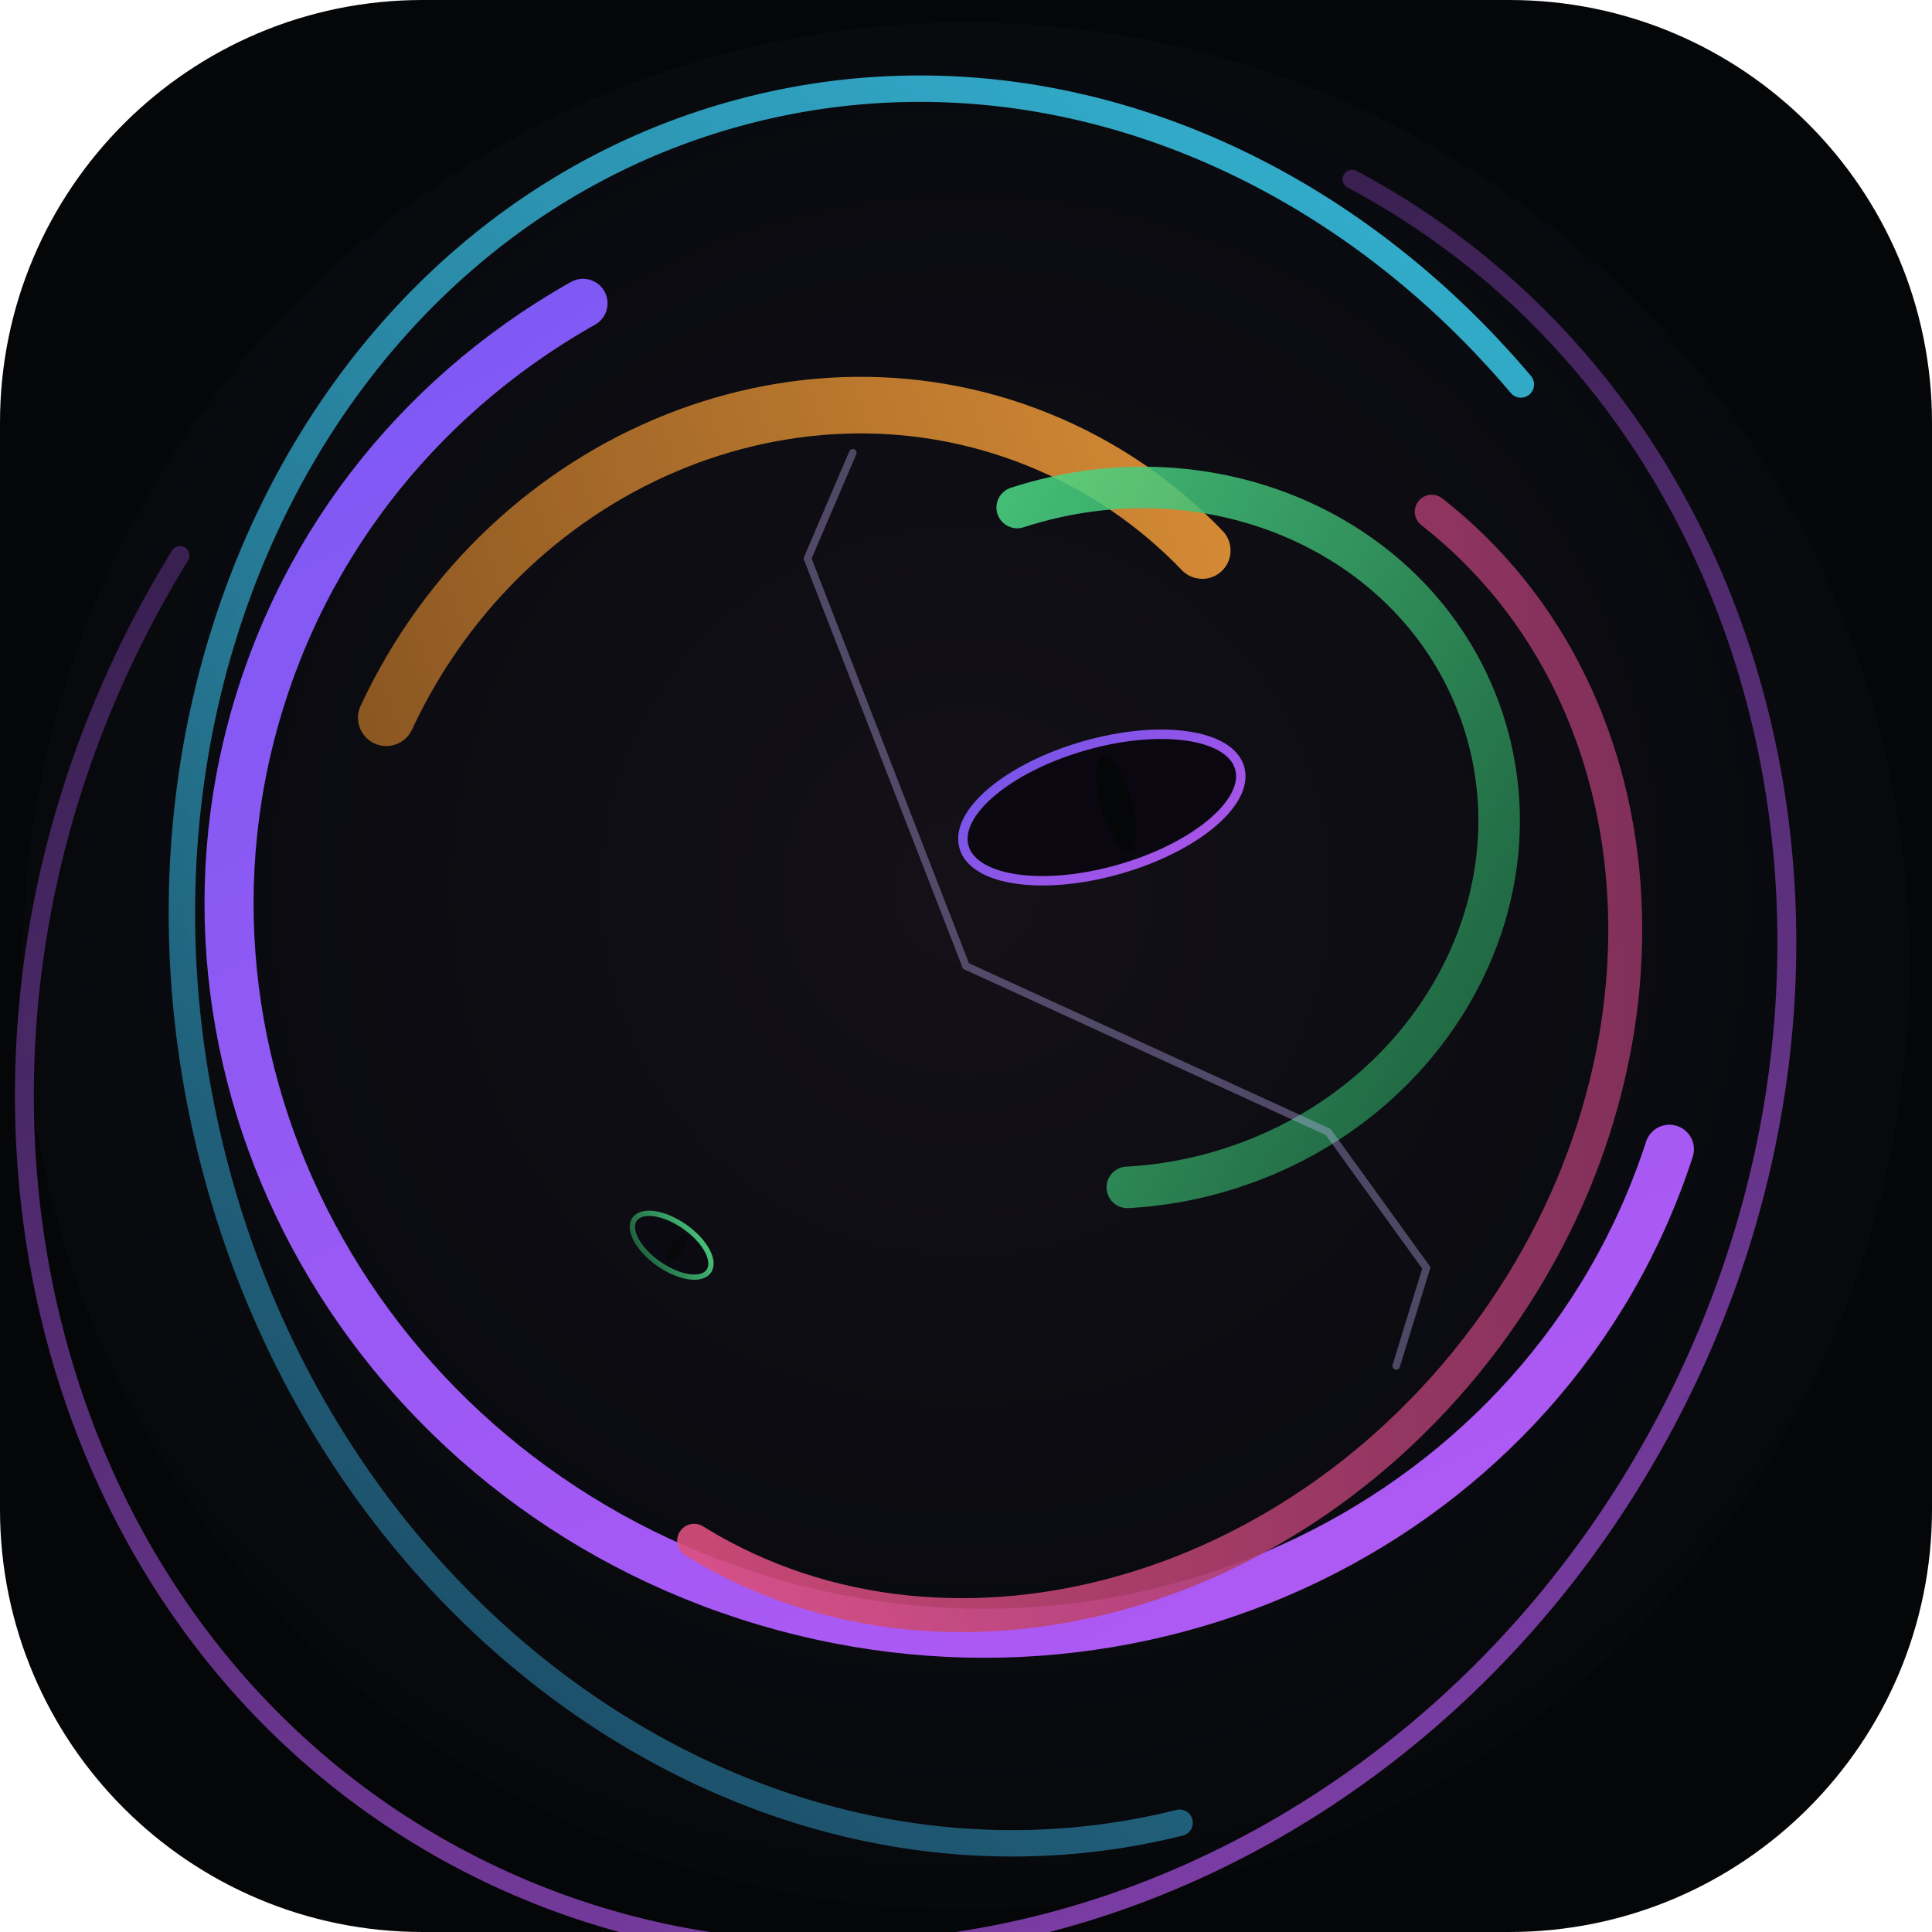
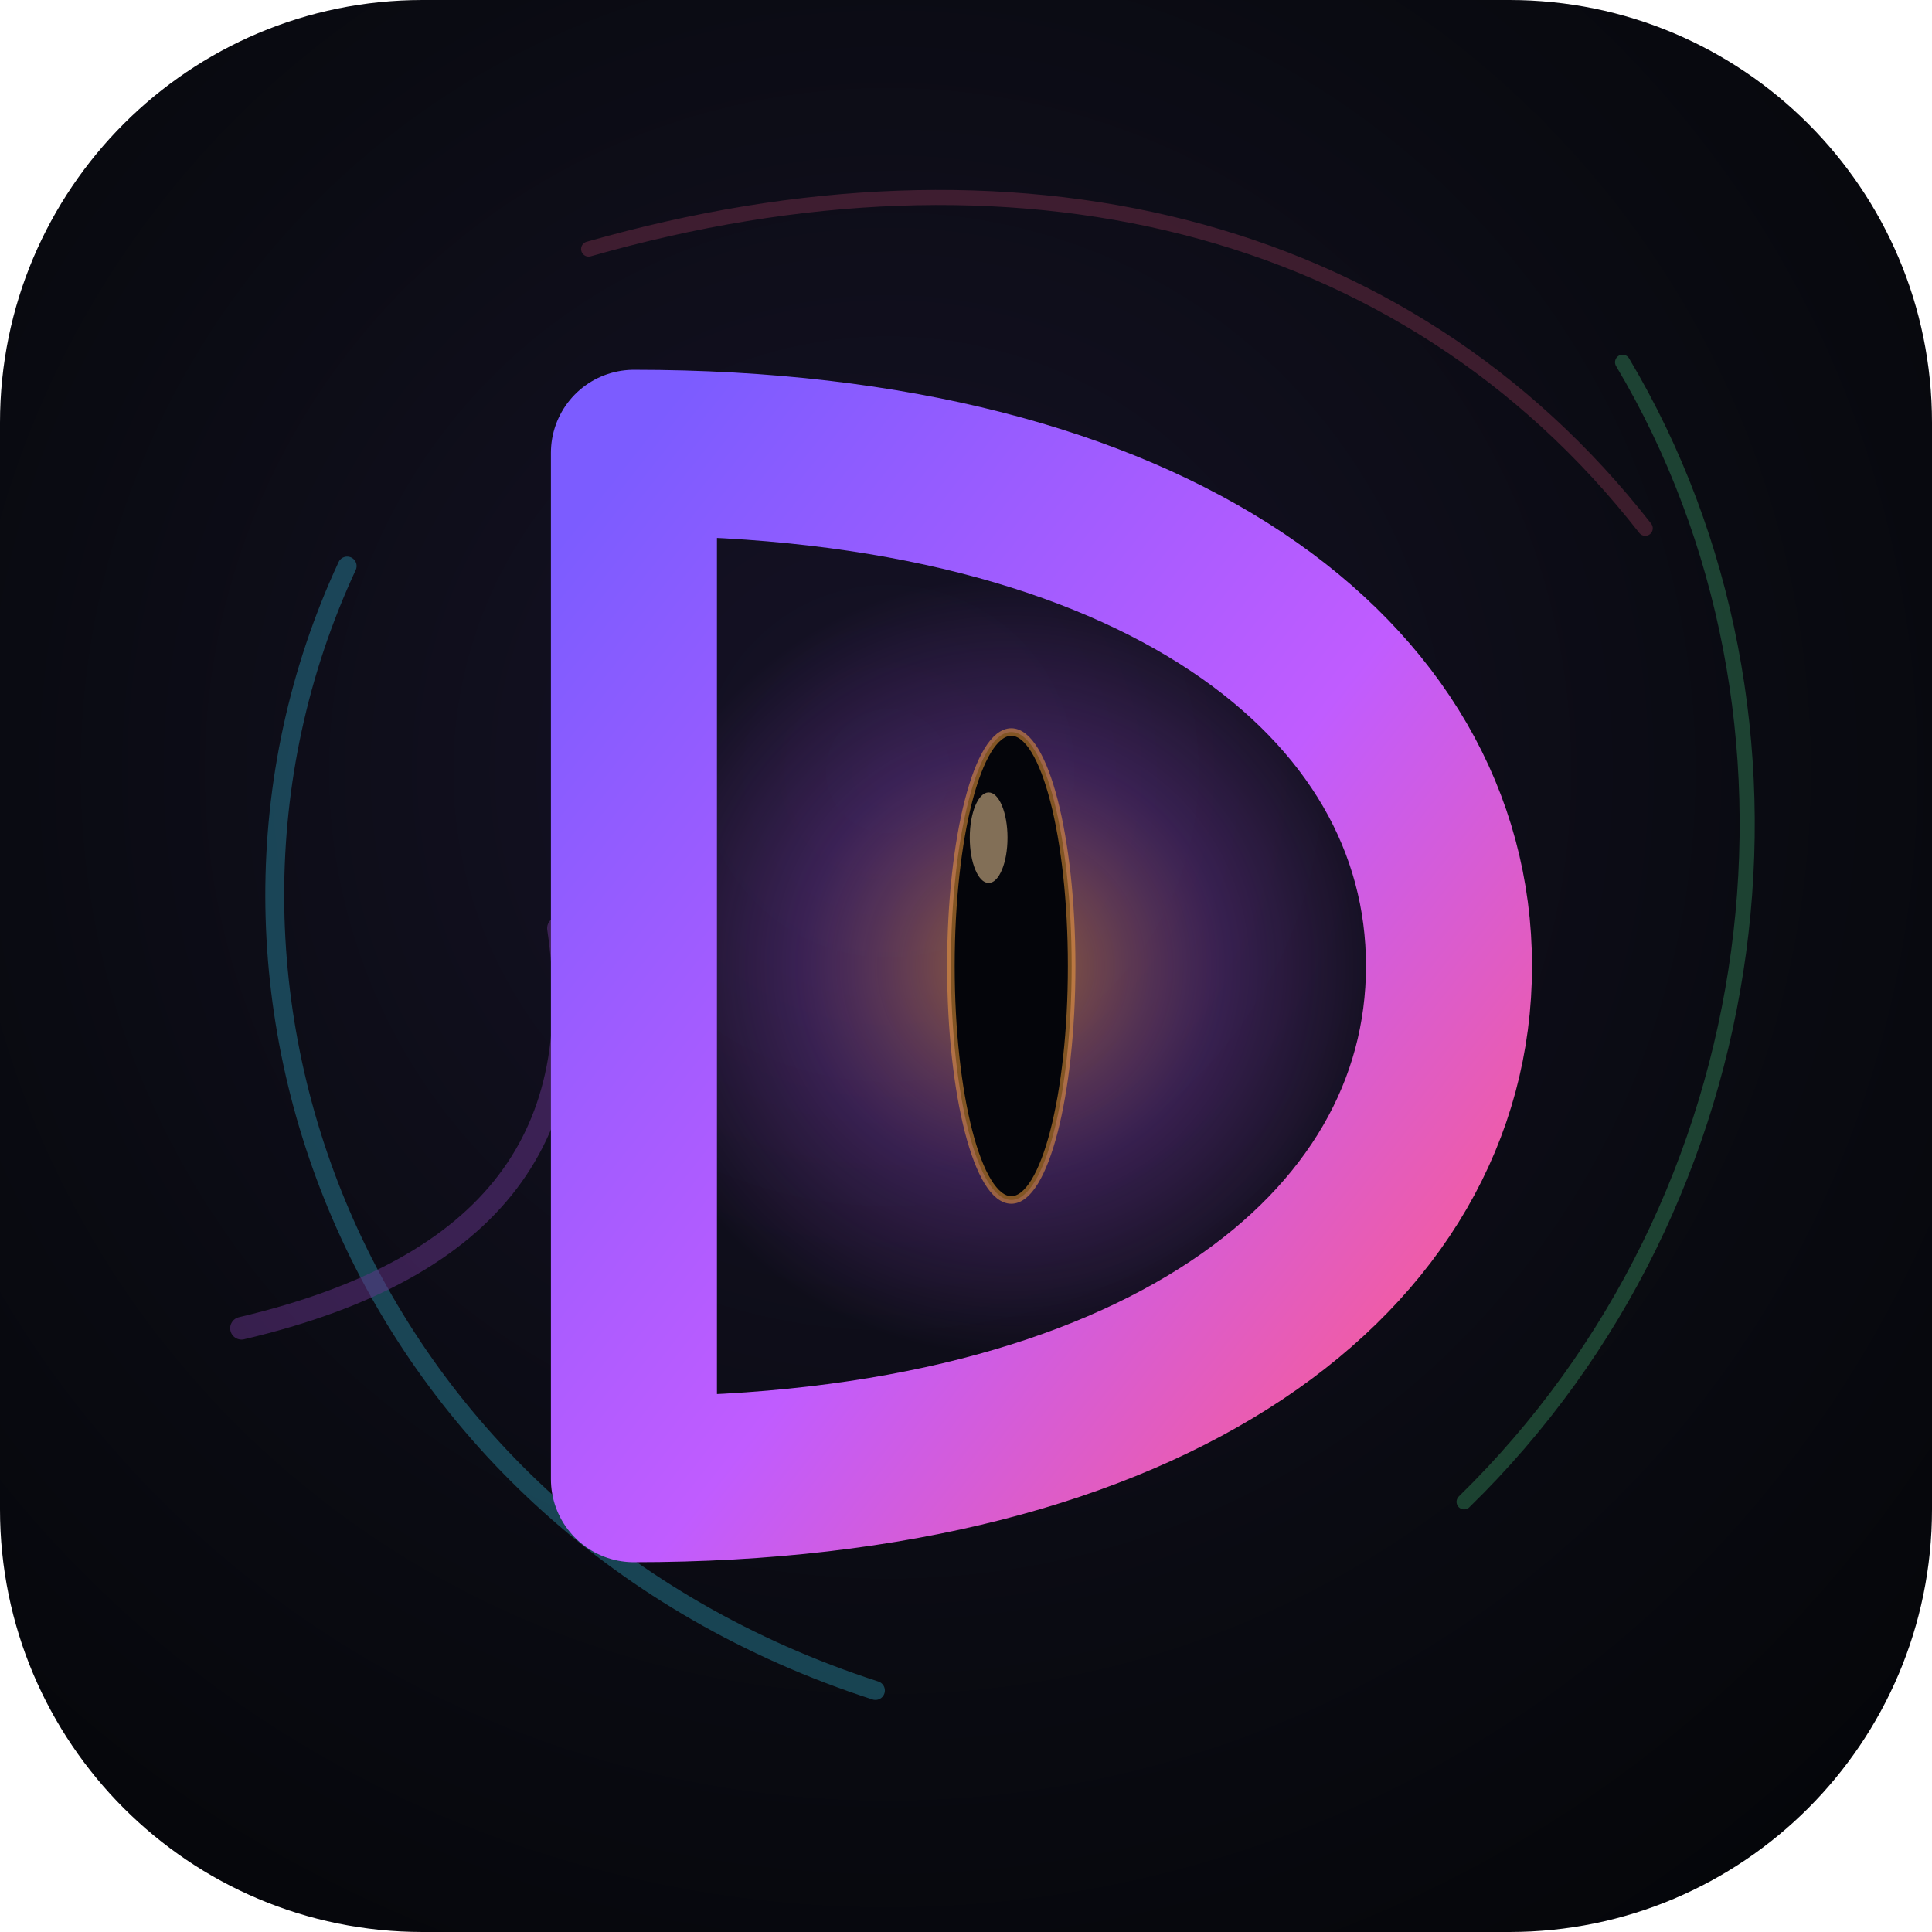
- <svg xmlns="http://www.w3.org/2000/svg" viewBox="0 0 512 512">
+ <svg xmlns="http://www.w3.org/2000/svg" viewBox="0 0 512 512" role="img" aria-label="DaProd">
  <defs>
-     <linearGradient id="g1" x1="0" y1="0" x2="1" y2="1">
+     <linearGradient id="lettera" x1="0" y1="0" x2="1" y2="1">
      <stop offset="0" stop-color="#7c5cff" />
-       <stop offset="1" stop-color="#c05cff" />
+       <stop offset="0.55" stop-color="#c05cff" />
+       <stop offset="1" stop-color="#ff5c8a" />
    </linearGradient>
-     <linearGradient id="g2" x1="0" y1="0" x2="1" y2="1">
-       <stop offset="0" stop-color="#ff5c8a" />
-       <stop offset="1" stop-color="#7c2d5c" />
-     </linearGradient>
-     <linearGradient id="g3" x1="0" y1="1" x2="1" y2="0">
-       <stop offset="0" stop-color="#ffa63d" />
-       <stop offset="1" stop-color="#7a4a1c" />
-     </linearGradient>
-     <linearGradient id="g4" x1="0" y1="0" x2="1" y2="1">
-       <stop offset="0" stop-color="#3ddbff" />
-       <stop offset="1" stop-color="#1c4a66" />
-     </linearGradient>
-     <linearGradient id="g5" x1="1" y1="0" x2="0" y2="1">
-       <stop offset="0" stop-color="#5cff9d" />
-       <stop offset="1" stop-color="#1c6640" />
-     </linearGradient>
-     <linearGradient id="g6" x1="0" y1="1" x2="1" y2="0">
-       <stop offset="0" stop-color="#c05cff" />
-       <stop offset="1" stop-color="#2a1a40" />
-     </linearGradient>
-     <radialGradient id="vuoto" cx="50%" cy="46%" r="65%">
-       <stop offset="0" stop-color="#141018" />
-       <stop offset="60%" stop-color="#0a0b10" />
-       <stop offset="100%" stop-color="#050608" />
+     <radialGradient id="fondo" cx="46%" cy="40%" r="72%">
+       <stop offset="0" stop-color="#161227" />
+       <stop offset="62%" stop-color="#0a0b12" />
+       <stop offset="100%" stop-color="#05060a" />
    </radialGradient>
+     <radialGradient id="iride" cx="50%" cy="50%" r="50%">
+       <stop offset="0" stop-color="#ffa63d" stop-opacity="0.55" />
+       <stop offset="55%" stop-color="#c05cff" stop-opacity="0.22" />
+       <stop offset="100%" stop-color="#c05cff" stop-opacity="0" />
+     </radialGradient>
+     <clipPath id="quadro">
+       <rect x="0" y="0" width="512" height="512" rx="112" />
+     </clipPath>
  </defs>
-   <rect x="0" y="0" width="512" height="512" rx="112" fill="#050608" />
-   <circle cx="256" cy="256" r="250" fill="url(#vuoto)" />
-   <g fill="none" stroke-linecap="round" clip-path="inset(0 0 0 0)">
-     <ellipse cx="256" cy="244" rx="196" ry="188" stroke="url(#g1)" stroke-width="13" stroke-dasharray="740 2000" transform="rotate(18 256 244)" opacity="0.95" />
-     <ellipse cx="276" cy="268" rx="168" ry="146" stroke="url(#g2)" stroke-width="9" stroke-dasharray="480 2000" transform="rotate(-52 276 268)" opacity="0.9" />
-     <ellipse cx="222" cy="246" rx="132" ry="140" stroke="url(#g3)" stroke-width="15" stroke-dasharray="260 2000" transform="rotate(205 222 246)" opacity="0.9" />
-     <ellipse cx="256" cy="256" rx="234" ry="206" stroke="url(#g4)" stroke-width="7" stroke-dasharray="920 2000" transform="rotate(76 256 256)" opacity="0.85" />
-     <ellipse cx="298" cy="222" rx="92" ry="100" stroke="url(#g5)" stroke-width="11" stroke-dasharray="330 2000" transform="rotate(-108 298 222)" opacity="0.85" />
-     <ellipse cx="240" cy="270" rx="252" ry="228" stroke="url(#g6)" stroke-width="5" stroke-dasharray="1150 2000" transform="rotate(298 240 270)" opacity="0.7" />
-   </g>
-   <g stroke="#c9b8ff" stroke-width="2" opacity="0.35" stroke-linecap="round">
-     <path d="M256,256 L214,148 L226,120" fill="none" />
-     <path d="M256,256 L352,300 L378,336 L370,362" fill="none" />
-   </g>
-   <g transform="translate(292 214) rotate(-16)">
-     <ellipse cx="0" cy="0" rx="38" ry="17" fill="#0a0710" stroke="url(#g1)" stroke-width="2.5" opacity="0.9" />
-     <ellipse cx="4" cy="0" rx="4.2" ry="13" fill="#050608" />
-   </g>
-   <g transform="translate(178 330) rotate(35)" opacity="0.8">
-     <ellipse cx="0" cy="0" rx="12" ry="6" fill="#0a0710" stroke="url(#g5)" stroke-width="1.4" />
-     <ellipse cx="1.5" cy="0" rx="1.6" ry="4.3" fill="#050608" />
+   <g clip-path="url(#quadro)">
+     <rect x="0" y="0" width="512" height="512" fill="url(#fondo)" />
+     <g fill="none" stroke-linecap="round" opacity="0.5">
+       <path d="M92,150 C 40,262 96,404 232,448" stroke="#3ddbff" stroke-width="5" opacity="0.55" />
+       <path d="M430,96 C 486,190 470,318 388,398" stroke="#5cff9d" stroke-width="4" opacity="0.45" />
+       <path d="M156,66 C 268,34 372,58 436,140" stroke="#ff5c8a" stroke-width="4" opacity="0.4" />
+       <path d="M64,352 C 132,336 156,300 148,246" stroke="#c05cff" stroke-width="6" opacity="0.5" />
+     </g>
+     <circle cx="268" cy="256" r="104" fill="url(#iride)" />
+     <path d="M168,392 L168,120 C 306,120 384,180 384,256 C 384,332 306,392 168,392" fill="none" stroke="url(#lettera)" stroke-width="44" stroke-linecap="round" stroke-linejoin="round" />
+     <ellipse cx="268" cy="256" rx="16" ry="62" fill="#04050a" />
+     <ellipse cx="268" cy="256" rx="16" ry="62" fill="none" stroke="#ffa63d" stroke-width="2" opacity="0.5" />
+     <ellipse cx="262" cy="222" rx="5" ry="12" fill="#ffd9a3" opacity="0.5" />
  </g>
</svg>
